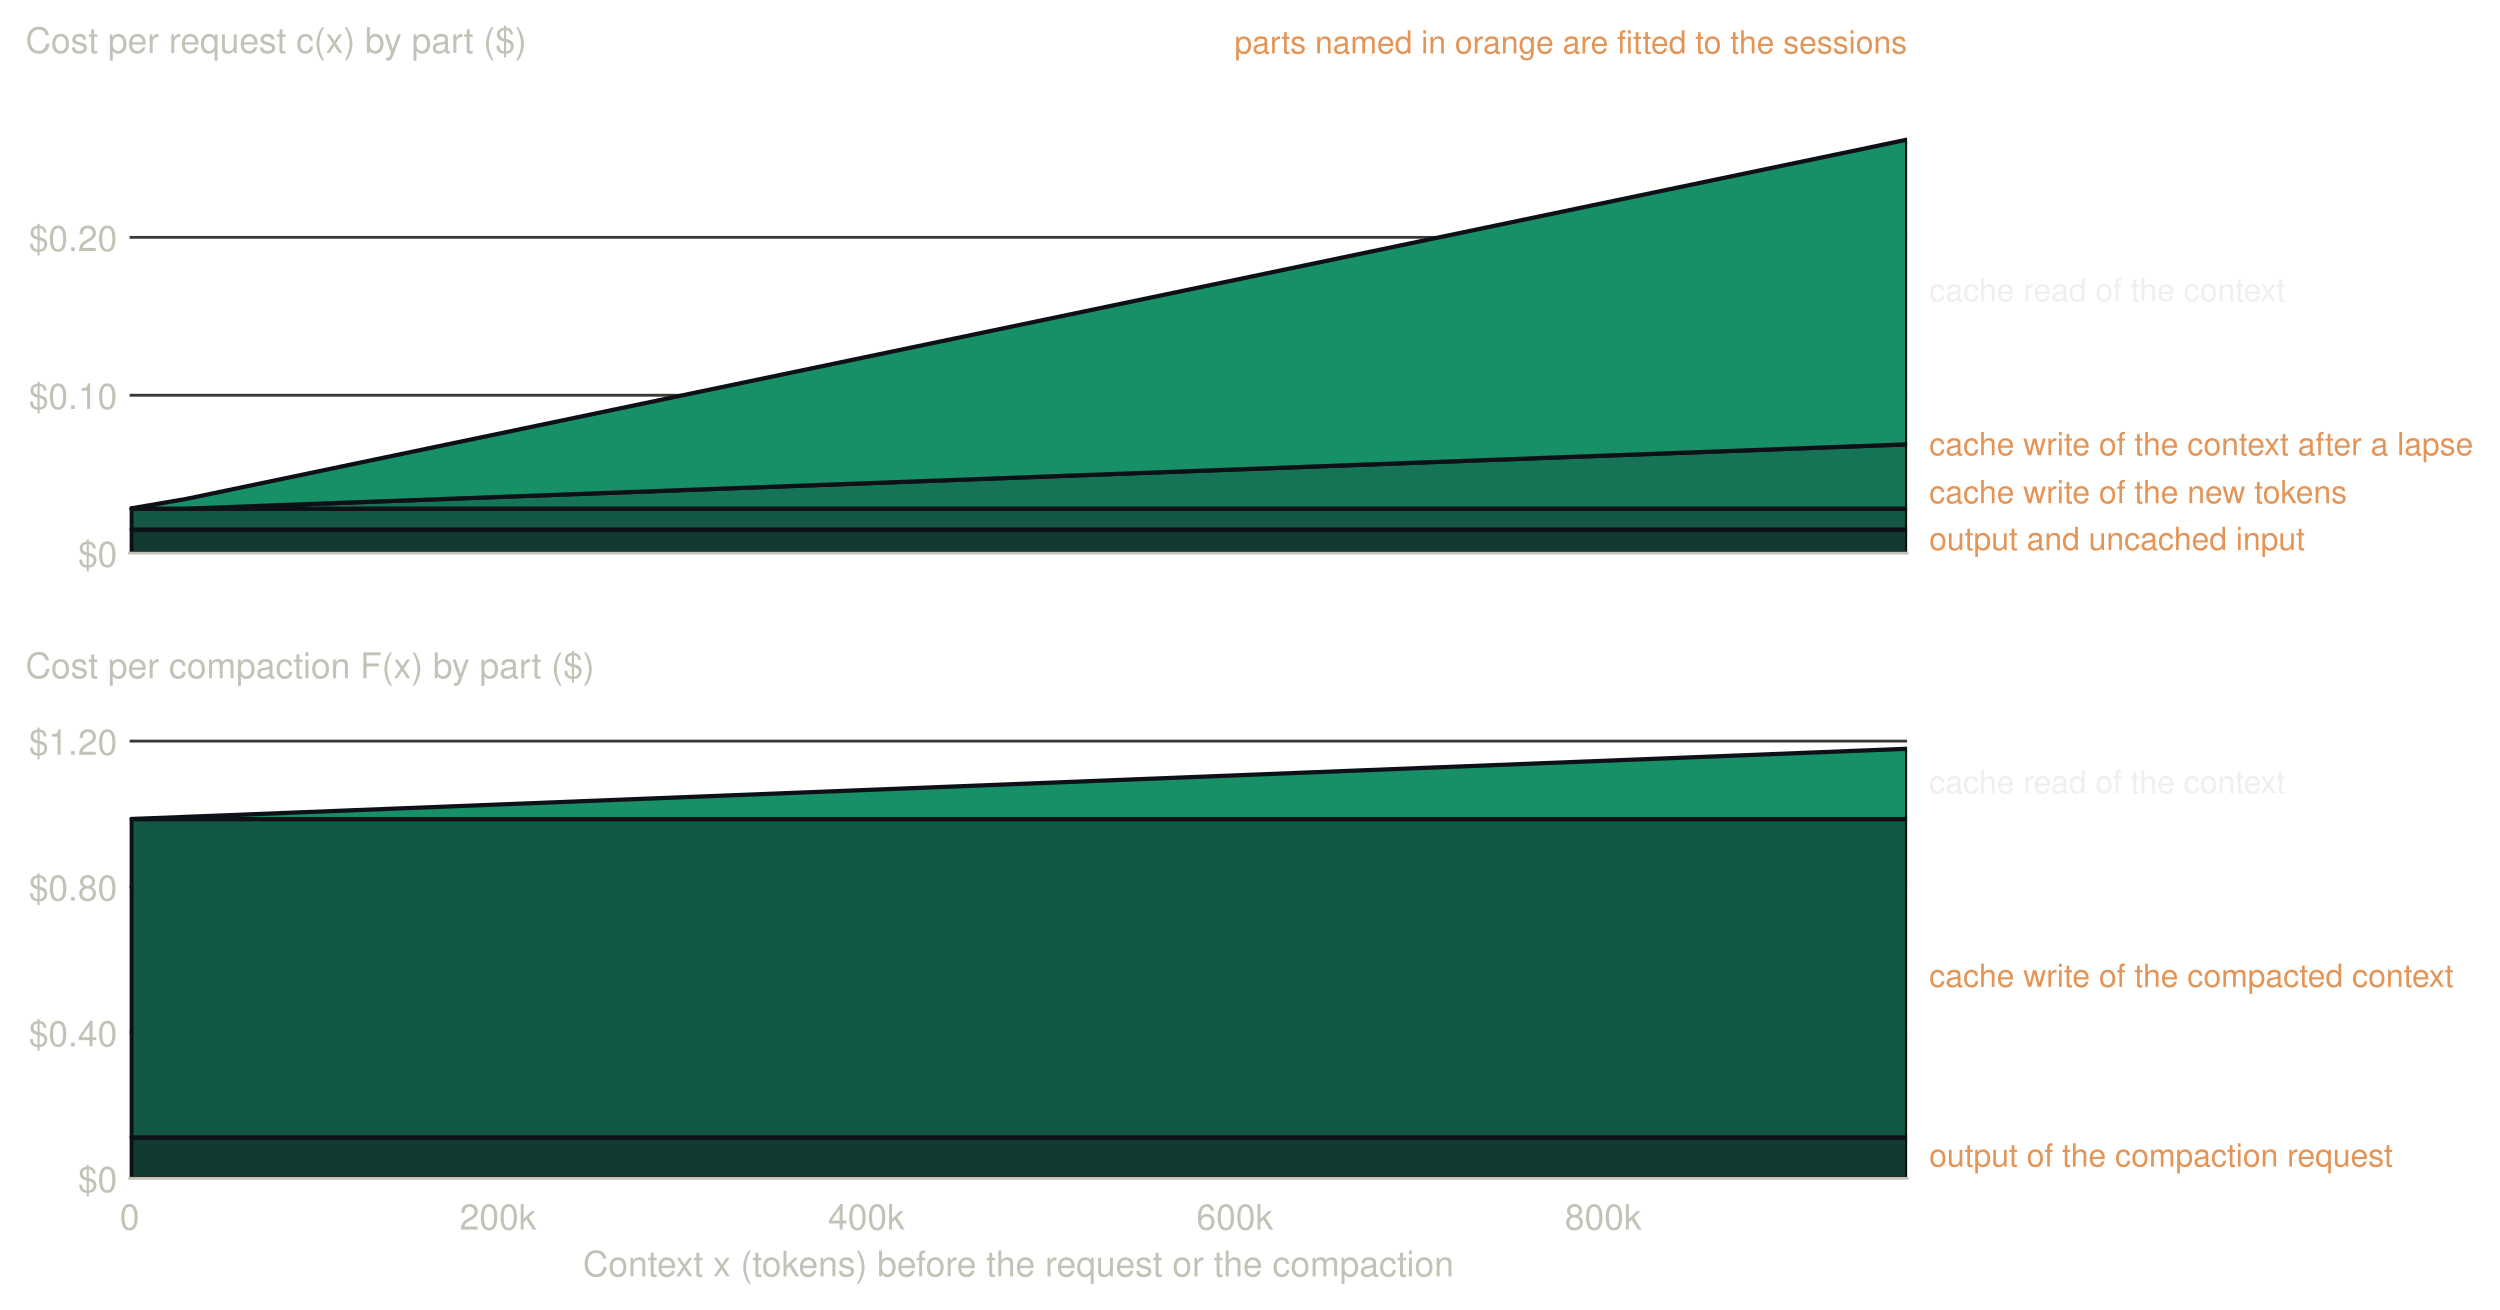
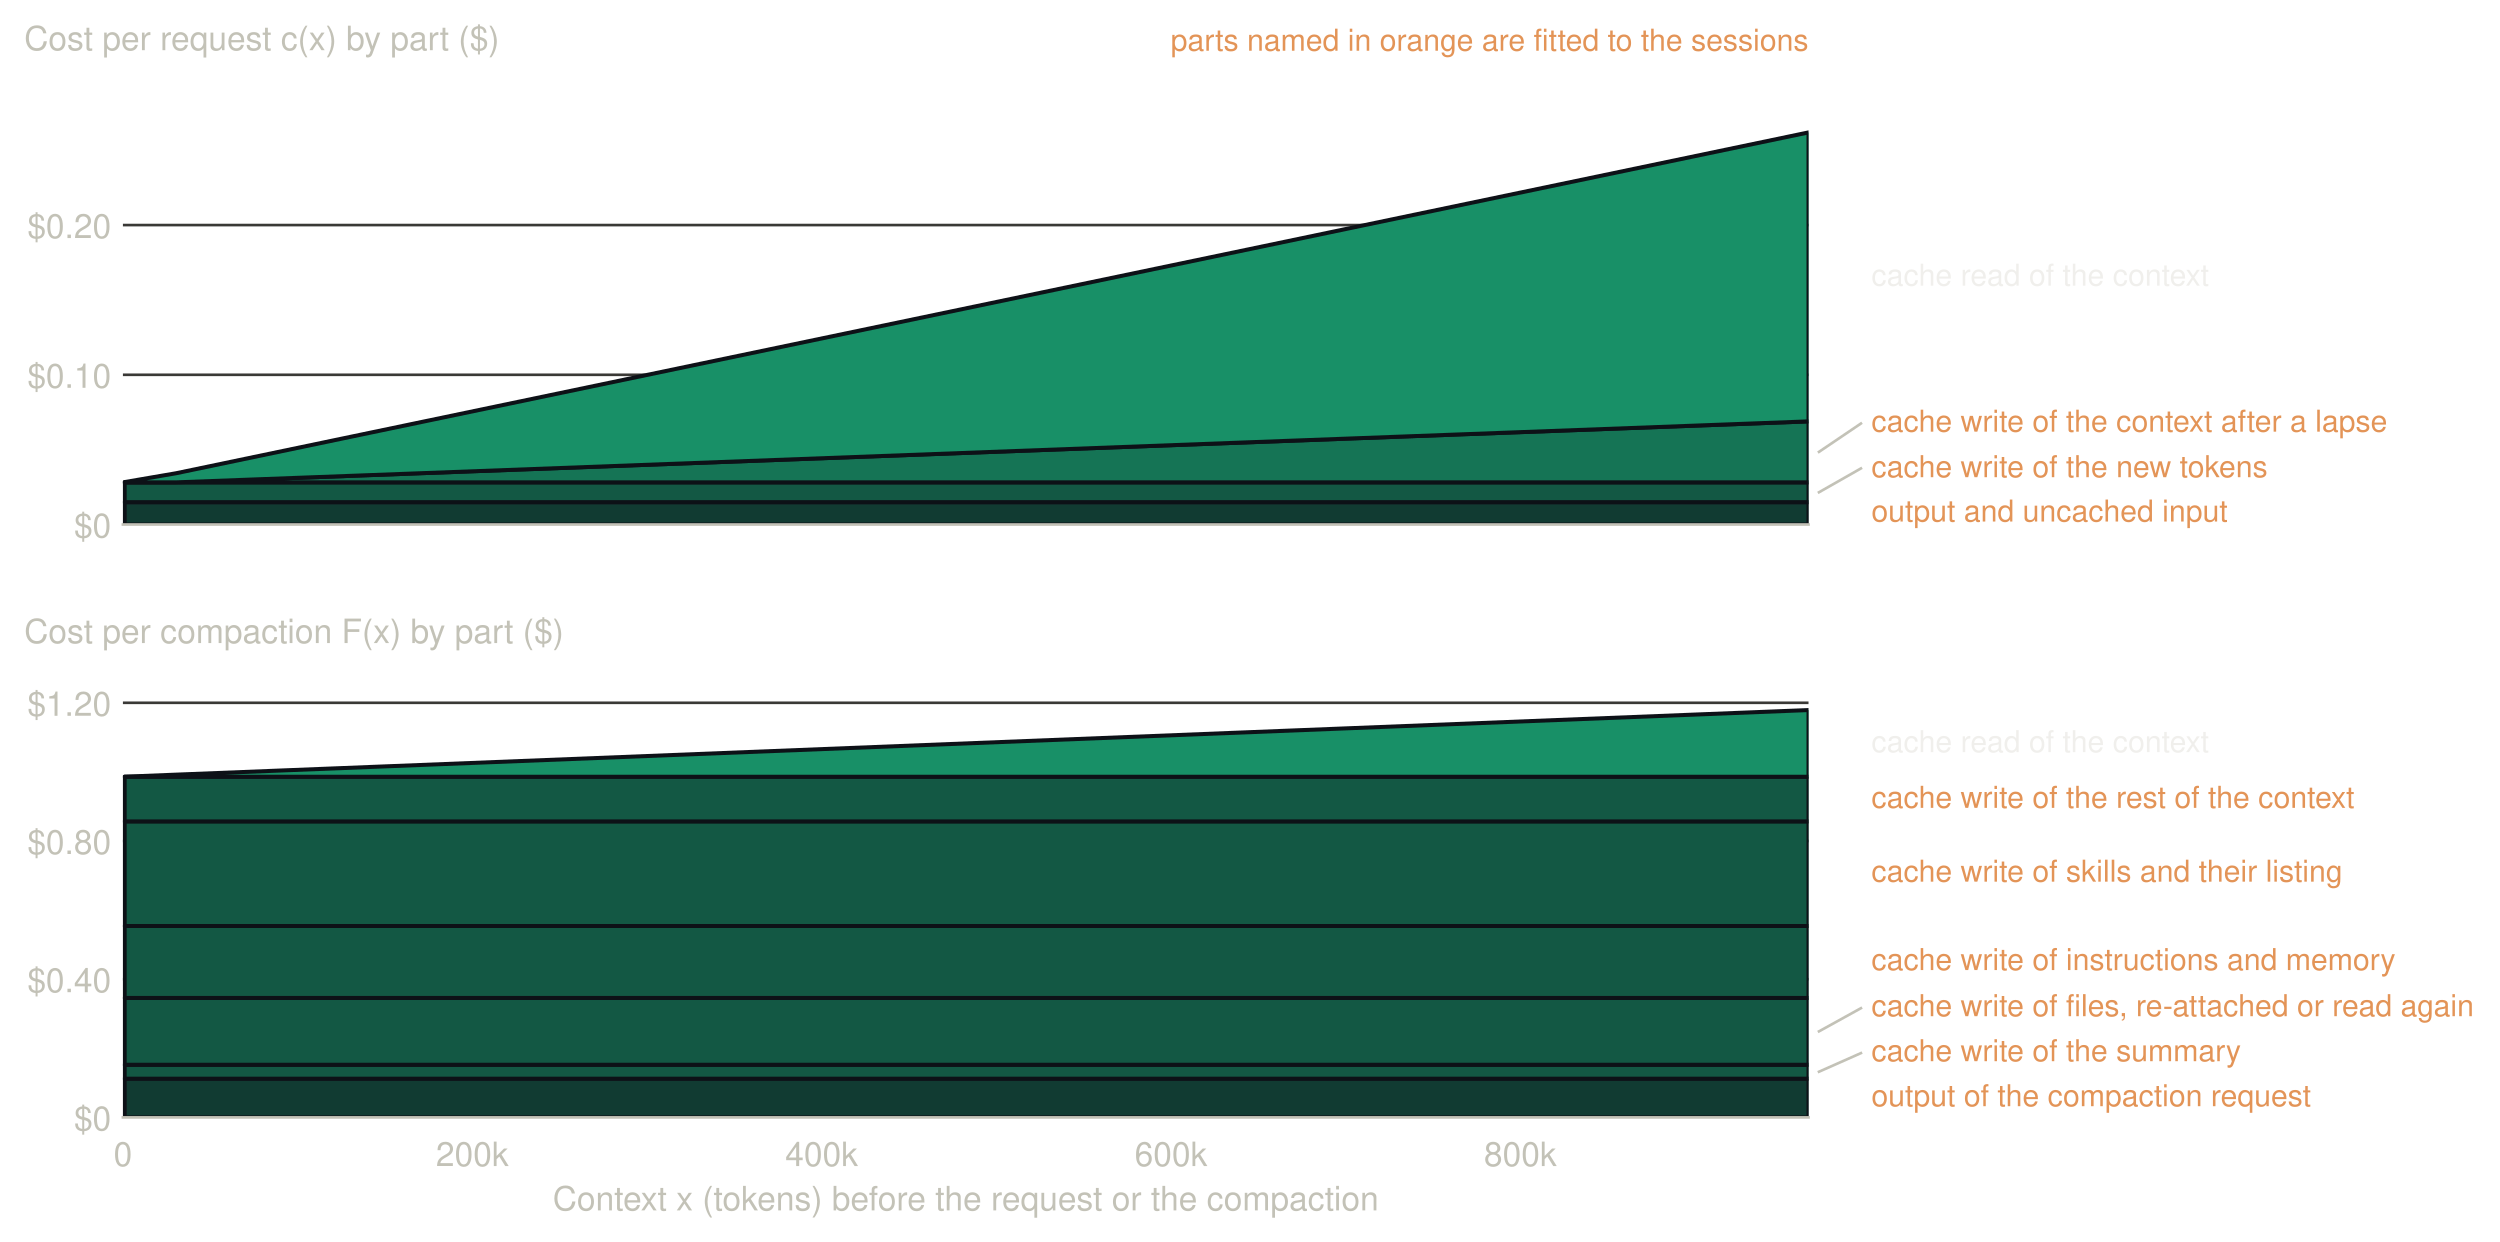
- <svg xmlns="http://www.w3.org/2000/svg" xmlns:xlink="http://www.w3.org/1999/xlink" width="706.339pt" height="369.899pt" viewBox="0 0 706.339 369.899" version="1.1">
+ <svg xmlns="http://www.w3.org/2000/svg" xmlns:xlink="http://www.w3.org/1999/xlink" width="744.838pt" height="369.899pt" viewBox="0 0 744.838 369.899" version="1.1">
  <defs>
    <style type="text/css">*{stroke-linejoin: round; stroke-linecap: butt}</style>
  </defs>
  <g id="figure_1">
    <g id="patch_1">
-       <path d="M 0 369.899  L 706.339 369.899  L 706.339 0  L 0 0  L 0 369.899  z " style="fill: none" />
+       <path d="M 0 369.899  L 744.838 369.899  L 744.838 0  L 0 0  L 0 369.899  z " style="fill: none" />
    </g>
    <g id="axes_1">
      <g id="patch_2">
        <path d="M 36.62 156.272  L 538.82 156.272  L 538.82 22.451  L 36.62 22.451  L 36.62 156.272  z " style="fill: none" />
      </g>
      <g id="matplotlib.axis_1">
        <g id="xtick_1">
          <g id="line2d_1" />
        </g>
        <g id="xtick_2">
          <g id="line2d_2" />
        </g>
        <g id="xtick_3">
          <g id="line2d_3" />
        </g>
        <g id="xtick_4">
          <g id="line2d_4" />
        </g>
        <g id="xtick_5">
          <g id="line2d_5" />
        </g>
      </g>
      <g id="matplotlib.axis_2">
        <g id="ytick_1">
          <g id="line2d_6">
            <path d="M 36.62 156.272  L 538.82 156.272  " clip-path="url(#p10c6d02764)" style="fill: none; stroke: #3a3936; stroke-width: 0.8; stroke-linecap: square" />
          </g>
          <g id="line2d_7" />
          <g id="text_1">
            <text style="font-size: 10px; font-family: 'Helvetica', 'Arial', 'DejaVu Sans'; text-anchor: end; fill: #c3c2b7" x="33.12" y="160.149" transform="rotate(-0 33.12 160.1493)">$0</text>
          </g>
        </g>
        <g id="ytick_2">
          <g id="line2d_8">
            <path d="M 36.62 111.665  L 538.82 111.665  " clip-path="url(#p10c6d02764)" style="fill: none; stroke: #3a3936; stroke-width: 0.8; stroke-linecap: square" />
          </g>
          <g id="line2d_9" />
          <g id="text_2">
            <text style="font-size: 10px; font-family: 'Helvetica', 'Arial', 'DejaVu Sans'; text-anchor: end; fill: #c3c2b7" x="33.12" y="115.542" transform="rotate(-0 33.12 115.5424)">$0.10</text>
          </g>
        </g>
        <g id="ytick_3">
          <g id="line2d_10">
            <path d="M 36.62 67.058  L 538.82 67.058  " clip-path="url(#p10c6d02764)" style="fill: none; stroke: #3a3936; stroke-width: 0.8; stroke-linecap: square" />
          </g>
          <g id="line2d_11" />
          <g id="text_3">
            <text style="font-size: 10px; font-family: 'Helvetica', 'Arial', 'DejaVu Sans'; text-anchor: end; fill: #c3c2b7" x="33.12" y="70.936" transform="rotate(-0 33.12 70.93551)">$0.20</text>
          </g>
        </g>
        <g id="text_4">
          <text style="font-size: 10px; font-family: 'Helvetica', 'Arial', 'DejaVu Sans'; text-anchor: start; fill: #c3c2b7" x="7.2" y="14.955" transform="rotate(-0 7.2 14.95469)">Cost per request c(x) by part ($)</text>
        </g>
      </g>
      <g id="FillBetweenPolyCollection_1">
        <defs>
          <path id="m6a737c7def" d="M 37.14 -220.285  L 37.14 -213.627  L 52.461 -213.627  L 110.762 -213.627  L 400.91 -213.627  L 538.82 -213.627  L 538.82 -220.285  L 538.82 -220.285  L 400.91 -220.285  L 110.762 -220.285  L 52.461 -220.285  L 37.14 -220.285  z " style="stroke: #0d1117; stroke-width: 1.2" />
        </defs>
        <g clip-path="url(#p10c6d02764)">
          <use xlink:href="#m6a737c7def" x="0" y="369.899" style="fill: #113b32; stroke: #0d1117; stroke-width: 1.2" />
        </g>
      </g>
      <g id="FillBetweenPolyCollection_2">
        <defs>
          <path id="me2001d04d7" d="M 37.14 -226.188  L 37.14 -220.285  L 52.461 -220.285  L 110.762 -220.285  L 400.91 -220.285  L 538.82 -220.285  L 538.82 -226.188  L 538.82 -226.188  L 400.91 -226.188  L 110.762 -226.188  L 52.461 -226.188  L 37.14 -226.188  z " style="stroke: #0d1117; stroke-width: 1.2" />
        </defs>
        <g clip-path="url(#p10c6d02764)">
          <use xlink:href="#me2001d04d7" x="0" y="369.899" style="fill: #135844; stroke: #0d1117; stroke-width: 1.2" />
        </g>
      </g>
      <g id="FillBetweenPolyCollection_3">
        <defs>
          <path id="m3ac7fa4808" d="M 37.14 -226.188  L 37.14 -226.188  L 52.461 -226.188  L 110.762 -226.188  L 400.91 -226.188  L 538.82 -226.188  L 538.82 -244.357  L 538.82 -244.357  L 400.91 -239.205  L 110.762 -228.366  L 52.461 -226.188  L 37.14 -226.188  z " style="stroke: #0d1117; stroke-width: 1.2" />
        </defs>
        <g clip-path="url(#p10c6d02764)">
          <use xlink:href="#m3ac7fa4808" x="0" y="369.899" style="fill: #157455; stroke: #0d1117; stroke-width: 1.2" />
        </g>
      </g>
      <g id="FillBetweenPolyCollection_4">
        <defs>
          <path id="maee202c680" d="M 37.14 -226.277  L 37.14 -226.188  L 52.461 -226.188  L 110.762 -228.366  L 400.91 -239.205  L 538.82 -244.357  L 538.82 -330.448  L 538.82 -330.448  L 400.91 -301.655  L 110.762 -241.076  L 52.461 -228.903  L 37.14 -226.277  z " style="stroke: #0d1117; stroke-width: 1.2" />
        </defs>
        <g clip-path="url(#p10c6d02764)">
          <use xlink:href="#maee202c680" x="0" y="369.899" style="fill: #189067; stroke: #0d1117; stroke-width: 1.2" />
        </g>
      </g>
+       <g id="line2d_12">
+         <path d="M 541.942 146.663  L 554.432 139.561  " style="fill: none; stroke: #c3c2b7; stroke-width: 0.8; stroke-linecap: square" />
+       </g>
+       <g id="line2d_13">
+         <path d="M 541.942 134.627  L 554.432 126.179  " style="fill: none; stroke: #c3c2b7; stroke-width: 0.8; stroke-linecap: square" />
+       </g>
      <g id="patch_3">
        <path d="M 36.62 156.272  L 538.82 156.272  " style="fill: none; stroke: #c3c2b7; stroke-width: 0.8; stroke-linejoin: miter; stroke-linecap: square" />
      </g>
      <g id="text_5">
-         <text style="font-size: 9px; font-family: 'Helvetica', 'Arial', 'DejaVu Sans'; text-anchor: start; fill: #e39457" x="545.065" y="155.38" transform="rotate(-0 545.065 155.38)">output and uncached input</text>
+         <text style="font-size: 9px; font-family: 'Helvetica', 'Arial', 'DejaVu Sans'; text-anchor: start; fill: #e39457" x="557.555" y="155.38" transform="rotate(-0 557.5549 155.38)">output and uncached input</text>
      </g>
      <g id="text_6">
-         <text style="font-size: 9px; font-family: 'Helvetica', 'Arial', 'DejaVu Sans'; text-anchor: start; fill: #e39457" x="545.065" y="142.171" transform="rotate(-0 545.065 142.1713)">cache write of the new tokens</text>
+         <text style="font-size: 9px; font-family: 'Helvetica', 'Arial', 'DejaVu Sans'; text-anchor: start; fill: #e39457" x="557.555" y="142.171" transform="rotate(-0 557.5549 142.1713)">cache write of the new tokens</text>
      </g>
      <g id="text_7">
-         <text style="font-size: 9px; font-family: 'Helvetica', 'Arial', 'DejaVu Sans'; text-anchor: start; fill: #e39457" x="545.065" y="128.616" transform="rotate(-0 545.065 128.6159)">cache write of the context after a lapse</text>
+         <text style="font-size: 9px; font-family: 'Helvetica', 'Arial', 'DejaVu Sans'; text-anchor: start; fill: #e39457" x="557.555" y="128.616" transform="rotate(-0 557.5549 128.6159)">cache write of the context after a lapse</text>
      </g>
      <g id="text_8">
-         <text style="font-size: 9px; font-family: 'Helvetica', 'Arial', 'DejaVu Sans'; text-anchor: start; fill: #f0efec" x="545.065" y="85.107" transform="rotate(-0 545.065 85.1067)">cache read of the context</text>
+         <text style="font-size: 9px; font-family: 'Helvetica', 'Arial', 'DejaVu Sans'; text-anchor: start; fill: #f0efec" x="557.555" y="85.107" transform="rotate(-0 557.5549 85.1067)">cache read of the context</text>
      </g>
      <g id="text_9">
        <text style="font-size: 9px; font-family: 'Helvetica', 'Arial', 'DejaVu Sans'; text-anchor: end; fill: #e39457" x="538.82" y="15.107" transform="rotate(-0 538.82 15.10719)">parts named in orange are fitted to the sessions</text>
      </g>
    </g>
    <g id="axes_2">
      <g id="patch_4">
        <path d="M 36.62 332.915  L 538.82 332.915  L 538.82 199.095  L 36.62 199.095  L 36.62 332.915  z " style="fill: none" />
      </g>
      <g id="matplotlib.axis_3">
        <g id="xtick_6">
-           <g id="line2d_12" />
+           <g id="line2d_14" />
          <g id="text_10">
            <text style="font-size: 10px; font-family: 'Helvetica', 'Arial', 'DejaVu Sans'; text-anchor: middle; fill: #c3c2b7" x="36.62" y="347.415" transform="rotate(-0 36.62 347.4153)">0</text>
          </g>
        </g>
        <g id="xtick_7">
-           <g id="line2d_13" />
+           <g id="line2d_15" />
          <g id="text_11">
            <text style="font-size: 10px; font-family: 'Helvetica', 'Arial', 'DejaVu Sans'; text-anchor: middle; fill: #c3c2b7" x="140.703" y="347.415" transform="rotate(-0 140.7029 347.4153)">200k</text>
          </g>
        </g>
        <g id="xtick_8">
-           <g id="line2d_14" />
+           <g id="line2d_16" />
          <g id="text_12">
            <text style="font-size: 10px; font-family: 'Helvetica', 'Arial', 'DejaVu Sans'; text-anchor: middle; fill: #c3c2b7" x="244.786" y="347.415" transform="rotate(-0 244.7858 347.4153)">400k</text>
          </g>
        </g>
        <g id="xtick_9">
-           <g id="line2d_15" />
+           <g id="line2d_17" />
          <g id="text_13">
            <text style="font-size: 10px; font-family: 'Helvetica', 'Arial', 'DejaVu Sans'; text-anchor: middle; fill: #c3c2b7" x="348.869" y="347.415" transform="rotate(-0 348.8687 347.4153)">600k</text>
          </g>
        </g>
        <g id="xtick_10">
-           <g id="line2d_16" />
+           <g id="line2d_18" />
          <g id="text_14">
            <text style="font-size: 10px; font-family: 'Helvetica', 'Arial', 'DejaVu Sans'; text-anchor: middle; fill: #c3c2b7" x="452.952" y="347.415" transform="rotate(-0 452.9516 347.4153)">800k</text>
          </g>
        </g>
        <g id="text_15">
          <text style="font-size: 10px; font-family: 'Helvetica', 'Arial', 'DejaVu Sans'; text-anchor: middle; fill: #c3c2b7" x="287.72" y="360.614" transform="rotate(-0 287.72 360.6145)">Context x (tokens) before the request or the compaction</text>
        </g>
      </g>
      <g id="matplotlib.axis_4">
        <g id="ytick_4">
-           <g id="line2d_17">
+           <g id="line2d_19">
            <path d="M 36.62 332.915  L 538.82 332.915  " clip-path="url(#p2a4c4a9af1)" style="fill: none; stroke: #3a3936; stroke-width: 0.8; stroke-linecap: square" />
          </g>
-           <g id="line2d_18" />
+           <g id="line2d_20" />
          <g id="text_16">
            <text style="font-size: 10px; font-family: 'Helvetica', 'Arial', 'DejaVu Sans'; text-anchor: end; fill: #c3c2b7" x="33.12" y="336.793" transform="rotate(-0 33.12 336.7926)">$0</text>
          </g>
        </g>
        <g id="ytick_5">
-           <g id="line2d_19">
+           <g id="line2d_21">
            <path d="M 36.62 291.74  L 538.82 291.74  " clip-path="url(#p2a4c4a9af1)" style="fill: none; stroke: #3a3936; stroke-width: 0.8; stroke-linecap: square" />
          </g>
-           <g id="line2d_20" />
+           <g id="line2d_22" />
          <g id="text_17">
            <text style="font-size: 10px; font-family: 'Helvetica', 'Arial', 'DejaVu Sans'; text-anchor: end; fill: #c3c2b7" x="33.12" y="295.617" transform="rotate(-0 33.12 295.617)">$0.40</text>
          </g>
        </g>
        <g id="ytick_6">
-           <g id="line2d_21">
+           <g id="line2d_23">
            <path d="M 36.62 250.564  L 538.82 250.564  " clip-path="url(#p2a4c4a9af1)" style="fill: none; stroke: #3a3936; stroke-width: 0.8; stroke-linecap: square" />
          </g>
-           <g id="line2d_22" />
+           <g id="line2d_24" />
          <g id="text_18">
            <text style="font-size: 10px; font-family: 'Helvetica', 'Arial', 'DejaVu Sans'; text-anchor: end; fill: #c3c2b7" x="33.12" y="254.441" transform="rotate(-0 33.12 254.4414)">$0.80</text>
          </g>
        </g>
        <g id="ytick_7">
-           <g id="line2d_23">
+           <g id="line2d_25">
            <path d="M 36.62 209.388  L 538.82 209.388  " clip-path="url(#p2a4c4a9af1)" style="fill: none; stroke: #3a3936; stroke-width: 0.8; stroke-linecap: square" />
          </g>
-           <g id="line2d_24" />
+           <g id="line2d_26" />
          <g id="text_19">
            <text style="font-size: 10px; font-family: 'Helvetica', 'Arial', 'DejaVu Sans'; text-anchor: end; fill: #c3c2b7" x="33.12" y="213.266" transform="rotate(-0 33.12 213.2658)">$1.20</text>
          </g>
        </g>
        <g id="text_20">
          <text style="font-size: 10px; font-family: 'Helvetica', 'Arial', 'DejaVu Sans'; text-anchor: start; fill: #c3c2b7" x="7.2" y="191.598" transform="rotate(-0 7.2 191.598)">Cost per compaction F(x) by part ($)</text>
        </g>
      </g>
      <g id="FillBetweenPolyCollection_5">
        <defs>
          <path id="me337522d23" d="M 37.14 -48.529  L 37.14 -36.984  L 52.461 -36.984  L 110.762 -36.984  L 400.91 -36.984  L 538.82 -36.984  L 538.82 -48.529  L 538.82 -48.529  L 400.91 -48.529  L 110.762 -48.529  L 52.461 -48.529  L 37.14 -48.529  z " style="stroke: #0d1117; stroke-width: 1.2" />
        </defs>
        <g clip-path="url(#p2a4c4a9af1)">
          <use xlink:href="#me337522d23" x="0" y="369.899" style="fill: #113b32; stroke: #0d1117; stroke-width: 1.2" />
        </g>
      </g>
      <g id="FillBetweenPolyCollection_6">
        <defs>
-           <path id="m9affcbfa7e" d="M 37.14 -138.479  L 37.14 -48.529  L 52.461 -48.529  L 110.762 -48.529  L 400.91 -48.529  L 538.82 -48.529  L 538.82 -138.479  L 538.82 -138.479  L 400.91 -138.479  L 110.762 -138.479  L 52.461 -138.479  L 37.14 -138.479  z " style="stroke: #0d1117; stroke-width: 1.2" />
-         </defs>
-         <g clip-path="url(#p2a4c4a9af1)">
-           <use xlink:href="#m9affcbfa7e" x="0" y="369.899" style="fill: #135844; stroke: #0d1117; stroke-width: 1.2" />
+           <path id="mcad2cdbde6" d="M 37.14 -52.663  L 37.14 -48.529  L 52.461 -48.529  L 110.762 -48.529  L 400.91 -48.529  L 538.82 -48.529  L 538.82 -52.663  L 538.82 -52.663  L 400.91 -52.663  L 110.762 -52.663  L 52.461 -52.663  L 37.14 -52.663  z " style="stroke: #0d1117; stroke-width: 1.2" />
+         </defs>
+         <g clip-path="url(#p2a4c4a9af1)">
+           <use xlink:href="#mcad2cdbde6" x="0" y="369.899" style="fill: #135844; stroke: #0d1117; stroke-width: 1.2" />
        </g>
      </g>
      <g id="FillBetweenPolyCollection_7">
        <defs>
+           <path id="mf7888adf7c" d="M 37.14 -72.578  L 37.14 -52.663  L 52.461 -52.663  L 110.762 -52.663  L 400.91 -52.663  L 538.82 -52.663  L 538.82 -72.578  L 538.82 -72.578  L 400.91 -72.578  L 110.762 -72.578  L 52.461 -72.578  L 37.14 -72.578  z " style="stroke: #0d1117; stroke-width: 1.2" />
+         </defs>
+         <g clip-path="url(#p2a4c4a9af1)">
+           <use xlink:href="#mf7888adf7c" x="0" y="369.899" style="fill: #135844; stroke: #0d1117; stroke-width: 1.2" />
+         </g>
+       </g>
+       <g id="FillBetweenPolyCollection_8">
+         <defs>
+           <path id="m3f2ffb637d" d="M 37.14 -94.007  L 37.14 -72.578  L 52.461 -72.578  L 110.762 -72.578  L 400.91 -72.578  L 538.82 -72.578  L 538.82 -94.007  L 538.82 -94.007  L 400.91 -94.007  L 110.762 -94.007  L 52.461 -94.007  L 37.14 -94.007  z " style="stroke: #0d1117; stroke-width: 1.2" />
+         </defs>
+         <g clip-path="url(#p2a4c4a9af1)">
+           <use xlink:href="#m3f2ffb637d" x="0" y="369.899" style="fill: #135844; stroke: #0d1117; stroke-width: 1.2" />
+         </g>
+       </g>
+       <g id="FillBetweenPolyCollection_9">
+         <defs>
+           <path id="md9361361c2" d="M 37.14 -125.172  L 37.14 -94.007  L 52.461 -94.007  L 110.762 -94.007  L 400.91 -94.007  L 538.82 -94.007  L 538.82 -125.172  L 538.82 -125.172  L 400.91 -125.172  L 110.762 -125.172  L 52.461 -125.172  L 37.14 -125.172  z " style="stroke: #0d1117; stroke-width: 1.2" />
+         </defs>
+         <g clip-path="url(#p2a4c4a9af1)">
+           <use xlink:href="#md9361361c2" x="0" y="369.899" style="fill: #135844; stroke: #0d1117; stroke-width: 1.2" />
+         </g>
+       </g>
+       <g id="FillBetweenPolyCollection_10">
+         <defs>
+           <path id="mf0b806b832" d="M 37.14 -138.479  L 37.14 -125.172  L 52.461 -125.172  L 110.762 -125.172  L 400.91 -125.172  L 538.82 -125.172  L 538.82 -138.479  L 538.82 -138.479  L 400.91 -138.479  L 110.762 -138.479  L 52.461 -138.479  L 37.14 -138.479  z " style="stroke: #0d1117; stroke-width: 1.2" />
+         </defs>
+         <g clip-path="url(#p2a4c4a9af1)">
+           <use xlink:href="#mf0b806b832" x="0" y="369.899" style="fill: #135844; stroke: #0d1117; stroke-width: 1.2" />
+         </g>
+       </g>
+       <g id="FillBetweenPolyCollection_11">
+         <defs>
          <path id="mb9be8d573b" d="M 37.14 -138.499  L 37.14 -138.479  L 52.461 -138.479  L 110.762 -138.479  L 400.91 -138.479  L 538.82 -138.479  L 538.82 -158.346  L 538.82 -158.346  L 400.91 -152.89  L 110.762 -141.412  L 52.461 -139.106  L 37.14 -138.499  z " style="stroke: #0d1117; stroke-width: 1.2" />
        </defs>
        <g clip-path="url(#p2a4c4a9af1)">
          <use xlink:href="#mb9be8d573b" x="0" y="369.899" style="fill: #189067; stroke: #0d1117; stroke-width: 1.2" />
        </g>
+       </g>
+       <g id="line2d_27">
+         <path d="M 541.942 319.303  L 554.432 313.761  " style="fill: none; stroke: #c3c2b7; stroke-width: 0.8; stroke-linecap: square" />
+       </g>
+       <g id="line2d_28">
+         <path d="M 541.942 307.279  L 554.432 300.379  " style="fill: none; stroke: #c3c2b7; stroke-width: 0.8; stroke-linecap: square" />
      </g>
      <g id="patch_5">
        <path d="M 36.62 332.915  L 538.82 332.915  " style="fill: none; stroke: #c3c2b7; stroke-width: 0.8; stroke-linejoin: miter; stroke-linecap: square" />
      </g>
      <g id="text_21">
-         <text style="font-size: 9px; font-family: 'Helvetica', 'Arial', 'DejaVu Sans'; text-anchor: start; fill: #e39457" x="545.065" y="329.58" transform="rotate(-0 545.065 329.5798)">output of the compaction request</text>
+         <text style="font-size: 9px; font-family: 'Helvetica', 'Arial', 'DejaVu Sans'; text-anchor: start; fill: #e39457" x="557.555" y="329.58" transform="rotate(-0 557.5549 329.5798)">output of the compaction request</text>
      </g>
      <g id="text_22">
-         <text style="font-size: 9px; font-family: 'Helvetica', 'Arial', 'DejaVu Sans'; text-anchor: start; fill: #e39457" x="545.065" y="278.832" transform="rotate(-0 545.065 278.8321)">cache write of the compacted context</text>
+         <text style="font-size: 9px; font-family: 'Helvetica', 'Arial', 'DejaVu Sans'; text-anchor: start; fill: #e39457" x="557.555" y="316.171" transform="rotate(-0 557.5549 316.171)">cache write of the summary</text>
      </g>
      <g id="text_23">
-         <text style="font-size: 9px; font-family: 'Helvetica', 'Arial', 'DejaVu Sans'; text-anchor: start; fill: #f0efec" x="545.065" y="224.097" transform="rotate(-0 545.065 224.0967)">cache read of the context</text>
+         <text style="font-size: 9px; font-family: 'Helvetica', 'Arial', 'DejaVu Sans'; text-anchor: start; fill: #e39457" x="557.555" y="302.758" transform="rotate(-0 557.5549 302.758)">cache write of files, re-attached or read again</text>
+       </g>
+       <g id="text_24">
+         <text style="font-size: 9px; font-family: 'Helvetica', 'Arial', 'DejaVu Sans'; text-anchor: start; fill: #e39457" x="557.555" y="289.017" transform="rotate(-0 557.5549 289.0166)">cache write of instructions and memory</text>
+       </g>
+       <g id="text_25">
+         <text style="font-size: 9px; font-family: 'Helvetica', 'Arial', 'DejaVu Sans'; text-anchor: start; fill: #e39457" x="557.555" y="262.689" transform="rotate(-0 557.5549 262.6886)">cache write of skills and their listing</text>
+       </g>
+       <g id="text_26">
+         <text style="font-size: 9px; font-family: 'Helvetica', 'Arial', 'DejaVu Sans'; text-anchor: start; fill: #e39457" x="557.555" y="240.684" transform="rotate(-0 557.5549 240.6837)">cache write of the rest of the context</text>
+       </g>
+       <g id="text_27">
+         <text style="font-size: 9px; font-family: 'Helvetica', 'Arial', 'DejaVu Sans'; text-anchor: start; fill: #f0efec" x="557.555" y="224.097" transform="rotate(-0 557.5549 224.0967)">cache read of the context</text>
      </g>
    </g>
  </g>
  <defs>
    <clipPath id="p10c6d02764">
      <rect x="36.62" y="22.451" width="502.2" height="133.821" />
    </clipPath>
    <clipPath id="p2a4c4a9af1">
      <rect x="36.62" y="199.095" width="502.2" height="133.821" />
    </clipPath>
  </defs>
</svg>
